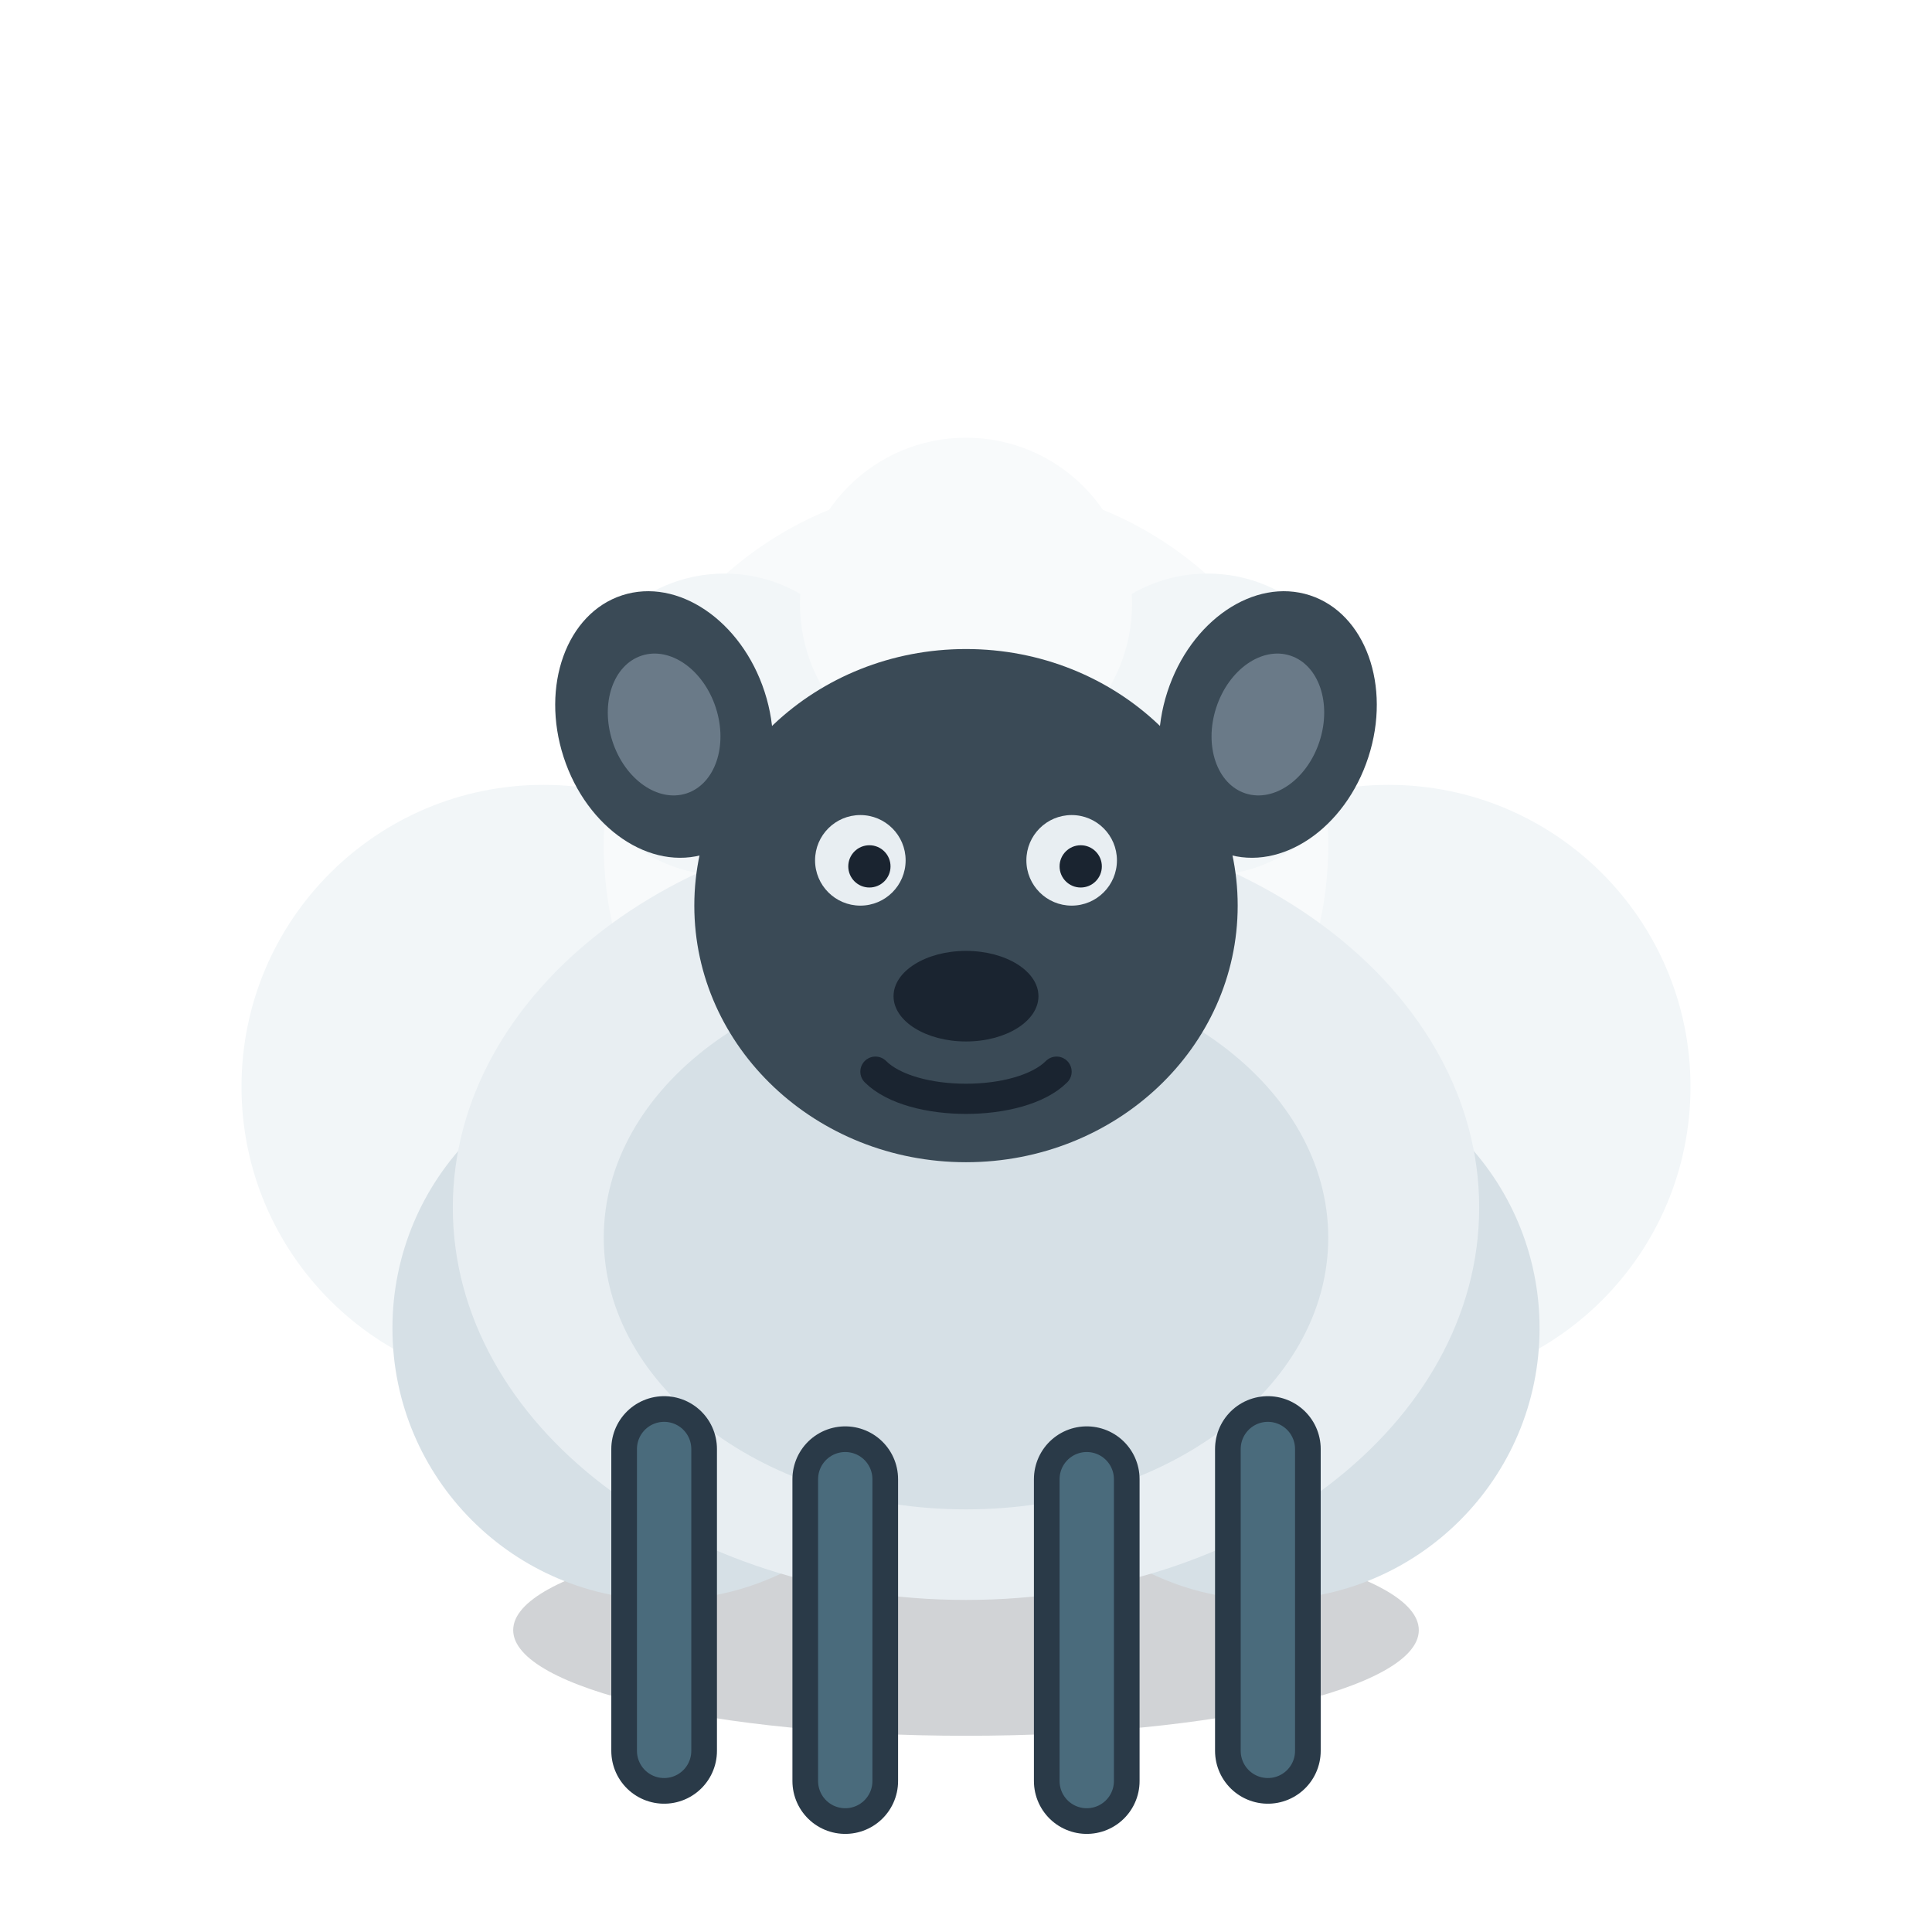
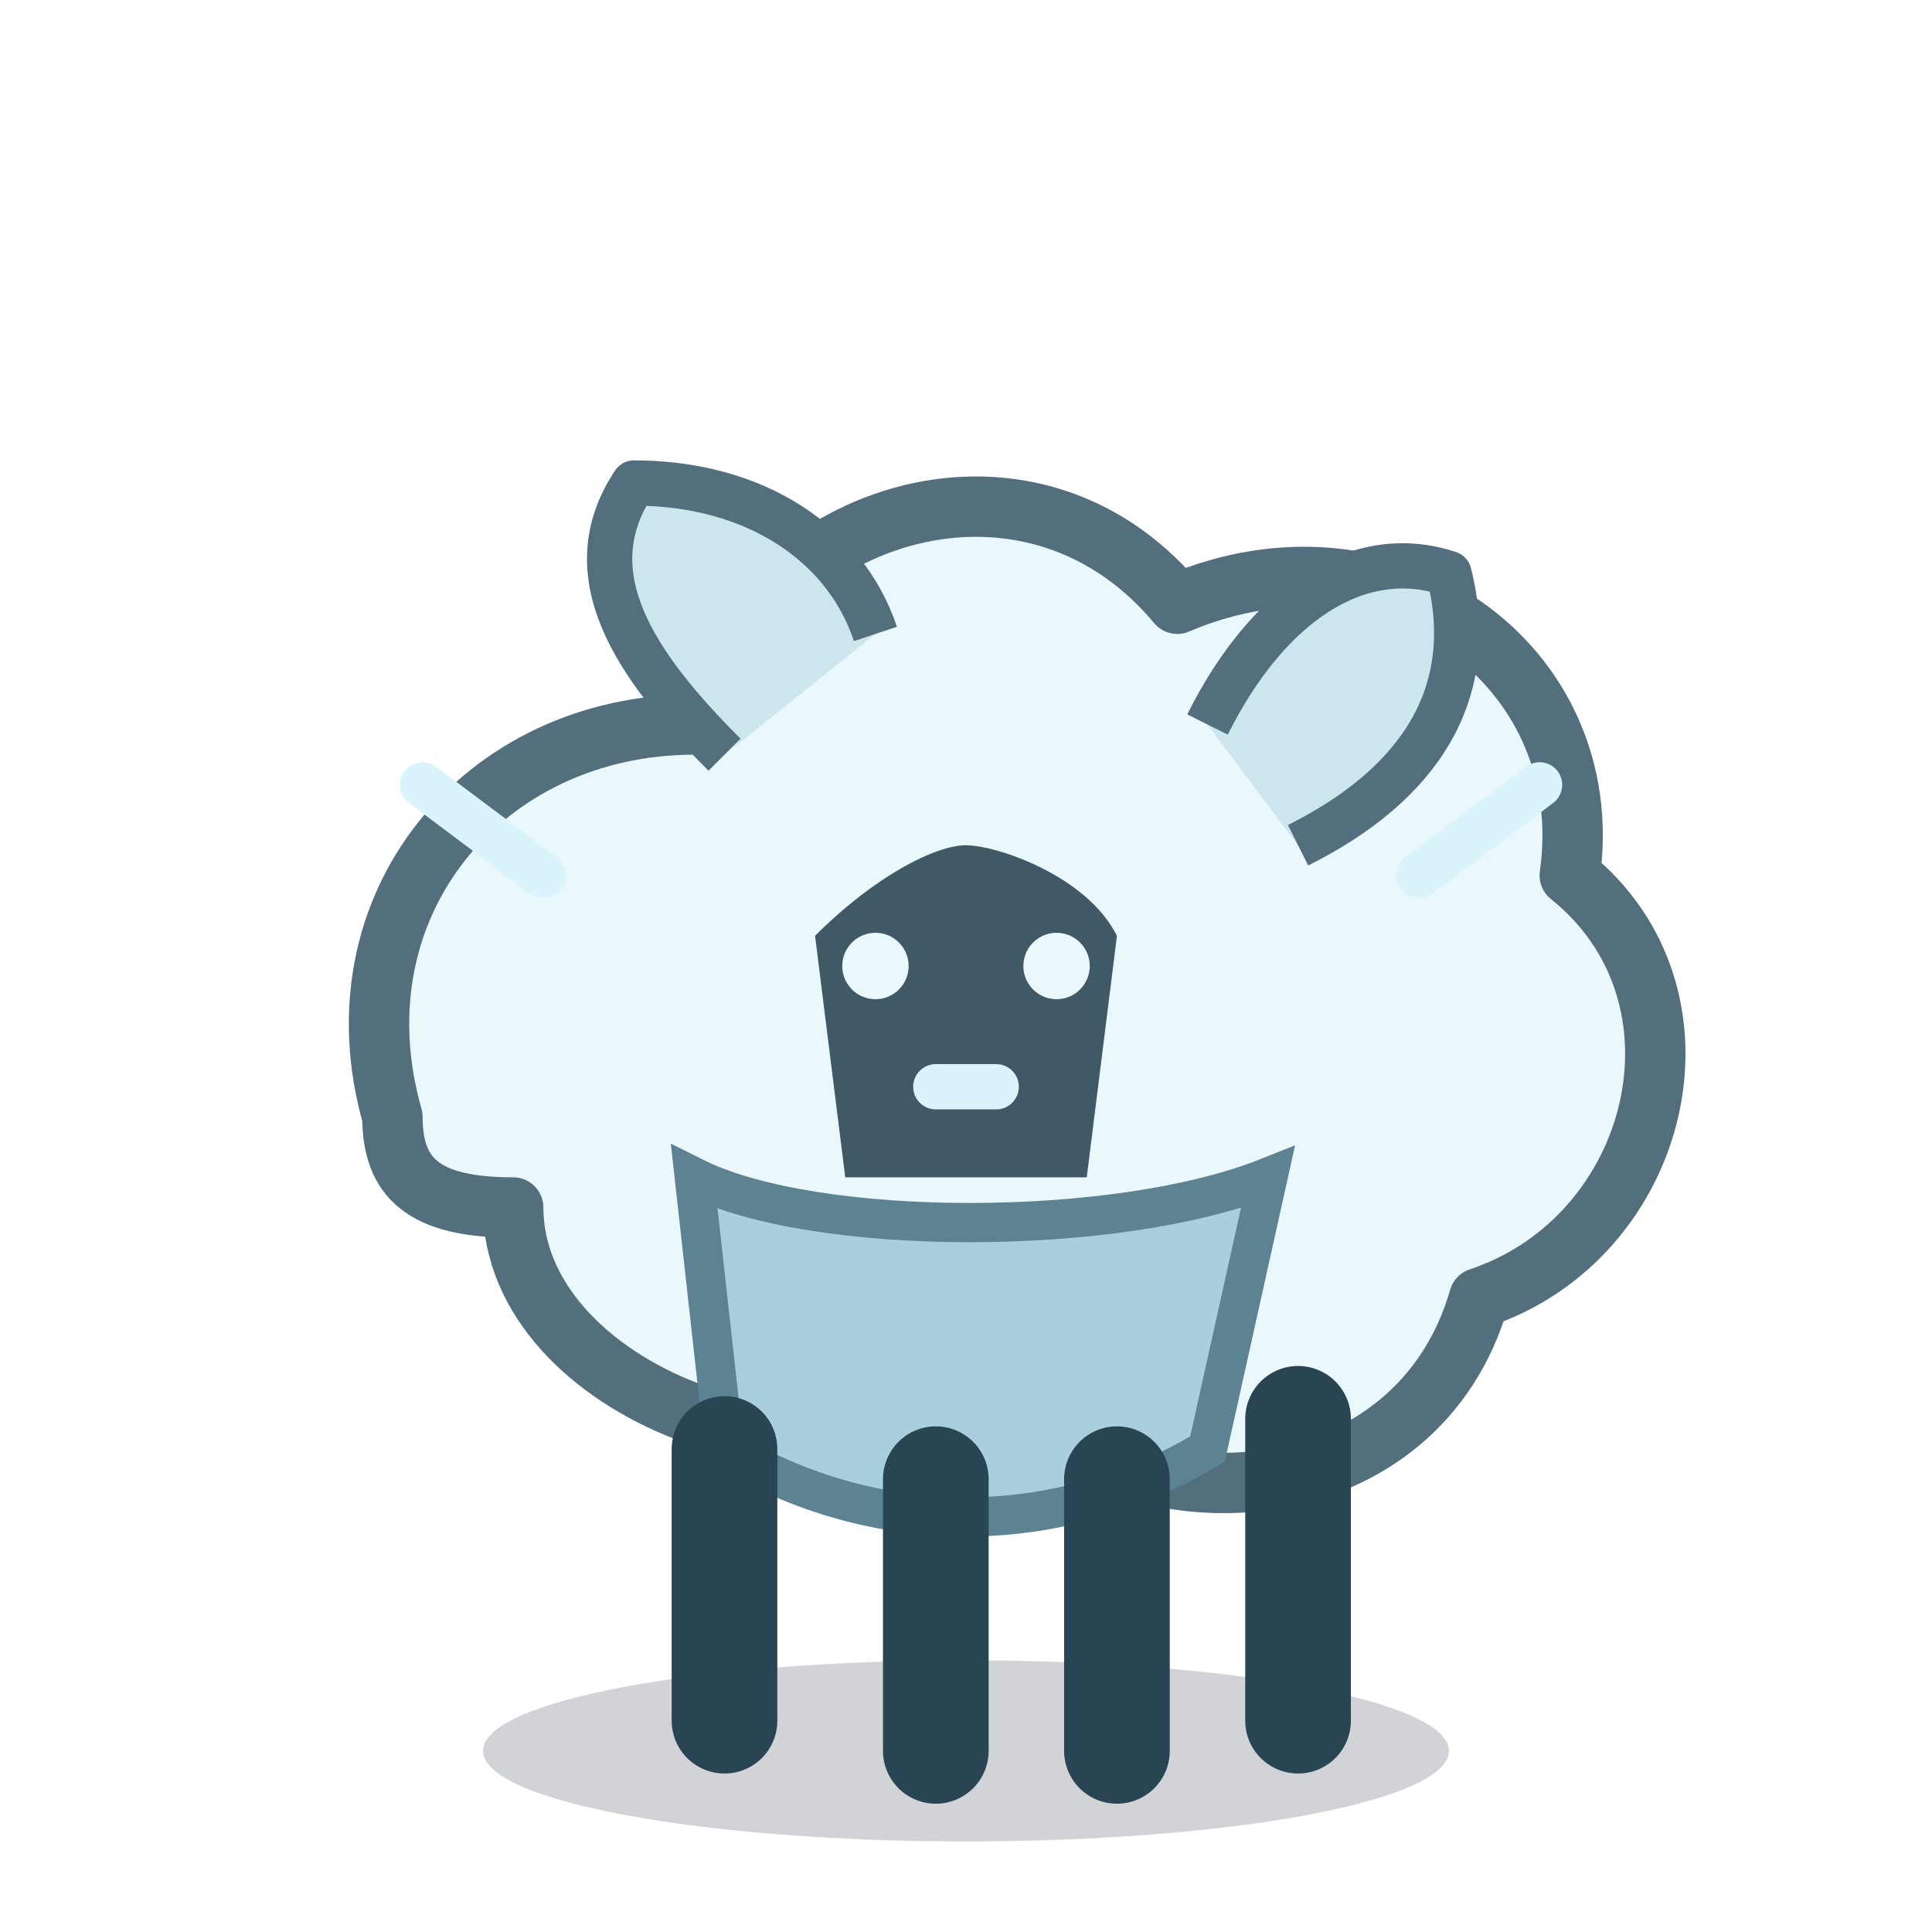
<svg xmlns="http://www.w3.org/2000/svg" viewBox="0 0 64 64" fill="none">
-   <ellipse cx="32" cy="54" rx="15" ry="3.5" fill="#1a2430" opacity="0.2" />
-   <circle cx="18" cy="36" r="10" fill="#f2f6f8" />
-   <circle cx="46" cy="36" r="10" fill="#f2f6f8" />
-   <circle cx="32" cy="28" r="12" fill="#f8fafb" />
-   <circle cx="22" cy="44" r="9" fill="#d6e0e6" />
-   <circle cx="42" cy="44" r="9" fill="#d6e0e6" />
-   <ellipse cx="32" cy="40" rx="17" ry="13" fill="#e8eef2" />
-   <ellipse cx="32" cy="41" rx="12" ry="9" fill="#d6e0e6" />
-   <circle cx="24" cy="24" r="5" fill="#f2f6f8" />
-   <circle cx="40" cy="24" r="5" fill="#f2f6f8" />
-   <circle cx="32" cy="20" r="5.5" fill="#f8fafb" />
-   <ellipse cx="32" cy="30" rx="9" ry="8.5" fill="#3a4a56" />
-   <circle cx="28.5" cy="28.5" r="1.5" fill="#e8eef2" />
-   <circle cx="35.5" cy="28.5" r="1.5" fill="#e8eef2" />
-   <circle cx="28.8" cy="28.7" r="0.7" fill="#1a2430" />
-   <circle cx="35.8" cy="28.7" r="0.7" fill="#1a2430" />
-   <ellipse cx="32" cy="33" rx="2.4" ry="1.5" fill="#1a2430" />
-   <path d="M29 35.5c1.2 1.2 4.8 1.2 6 0" stroke="#1a2430" stroke-width="1" stroke-linecap="round" fill="none" />
-   <ellipse cx="22" cy="24" rx="3.5" ry="4.5" fill="#3a4a56" transform="rotate(-18 22 24)" />
-   <ellipse cx="42" cy="24" rx="3.5" ry="4.5" fill="#3a4a56" transform="rotate(18 42 24)" />
-   <ellipse cx="22" cy="24" rx="1.8" ry="2.4" fill="#6a7a88" transform="rotate(-18 22 24)" />
-   <ellipse cx="42" cy="24" rx="1.8" ry="2.4" fill="#6a7a88" transform="rotate(18 42 24)" />
-   <path d="M22 48v10M28 49v10M36 49v10M42 48v10" stroke="#2a3a48" stroke-width="3.5" stroke-linecap="round" />
-   <path d="M22 48v10M28 49v10M36 49v10M42 48v10" stroke="#4a6b7c" stroke-width="1.8" stroke-linecap="round" />
+   <ellipse cx="32" cy="58" rx="16" ry="3" fill="#172432" opacity=".2" />
+   <path d="M13 37c-2-7 3-13 10-13 2-7 11-10 16-4 7-3 14 2 13 9 5 4 3 12-3 14-2 7-11 8-16 3-6 4-16 0-16-6-3 0-4-1-4-3z" fill="#eaf7fb" stroke="#536f7e" stroke-width="2" stroke-linejoin="round" />
+   <path d="M23 39c4 2 14 2 19 0l-2 9c-5 3-11 3-16 0z" fill="#a9cfdd" stroke="#5d8292" stroke-width="1.3" />
+   <path d="M24 48v9M31 49v9M37 49v9M43 47v10" stroke="#294453" stroke-width="3.5" stroke-linecap="round" />
+   <path d="M24 25c-3-3-5-6-3-9 4 0 7 2 8 5M40 24c2-4 5-6 8-5 1 4-1 7-5 9" fill="#cce6ee" stroke="#536f7e" stroke-width="1.5" stroke-linejoin="round" />
+   <path d="M27 31c2-2 4-3 5-3s4 1 5 3l-1 8h-8z" fill="#405967" />
+   <circle cx="29" cy="32" r="1.1" fill="#eaf7fb" />
+   <circle cx="35" cy="32" r="1.1" fill="#eaf7fb" />
+   <path d="M31 36h2M18 29 14 26M47 29l4-3" stroke="#d9f5fb" stroke-width="1.5" stroke-linecap="round" />
</svg>
